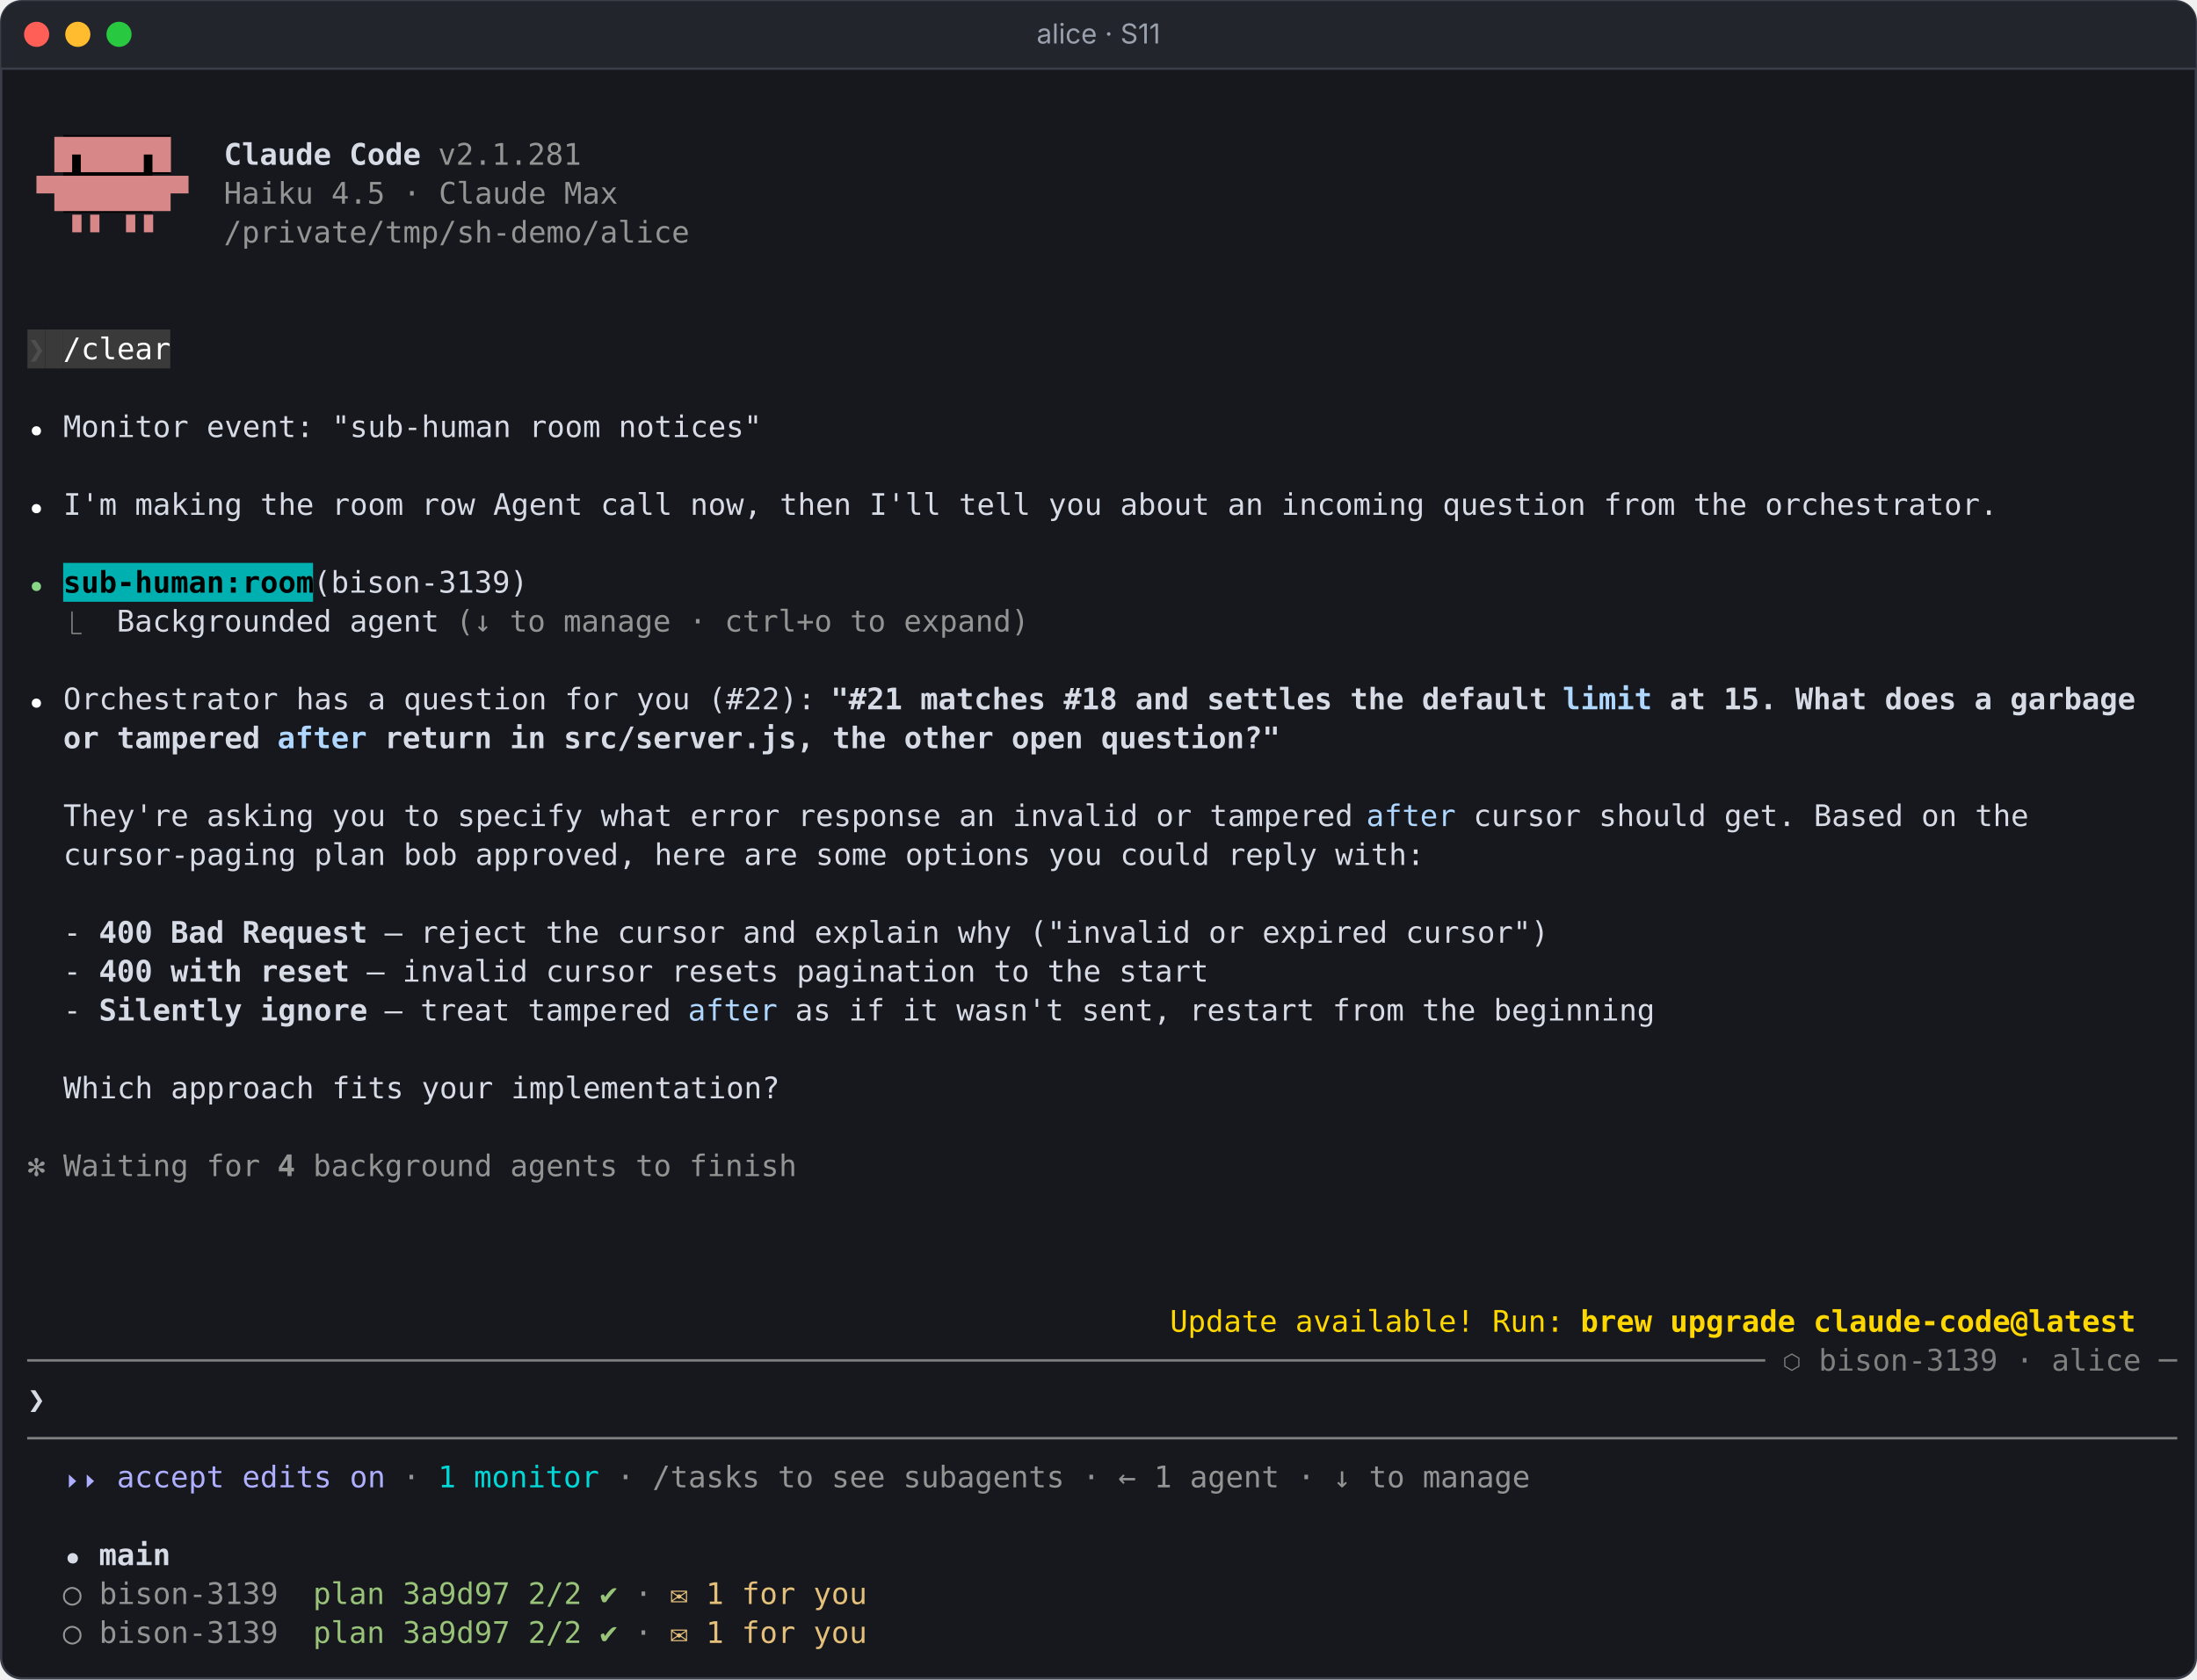
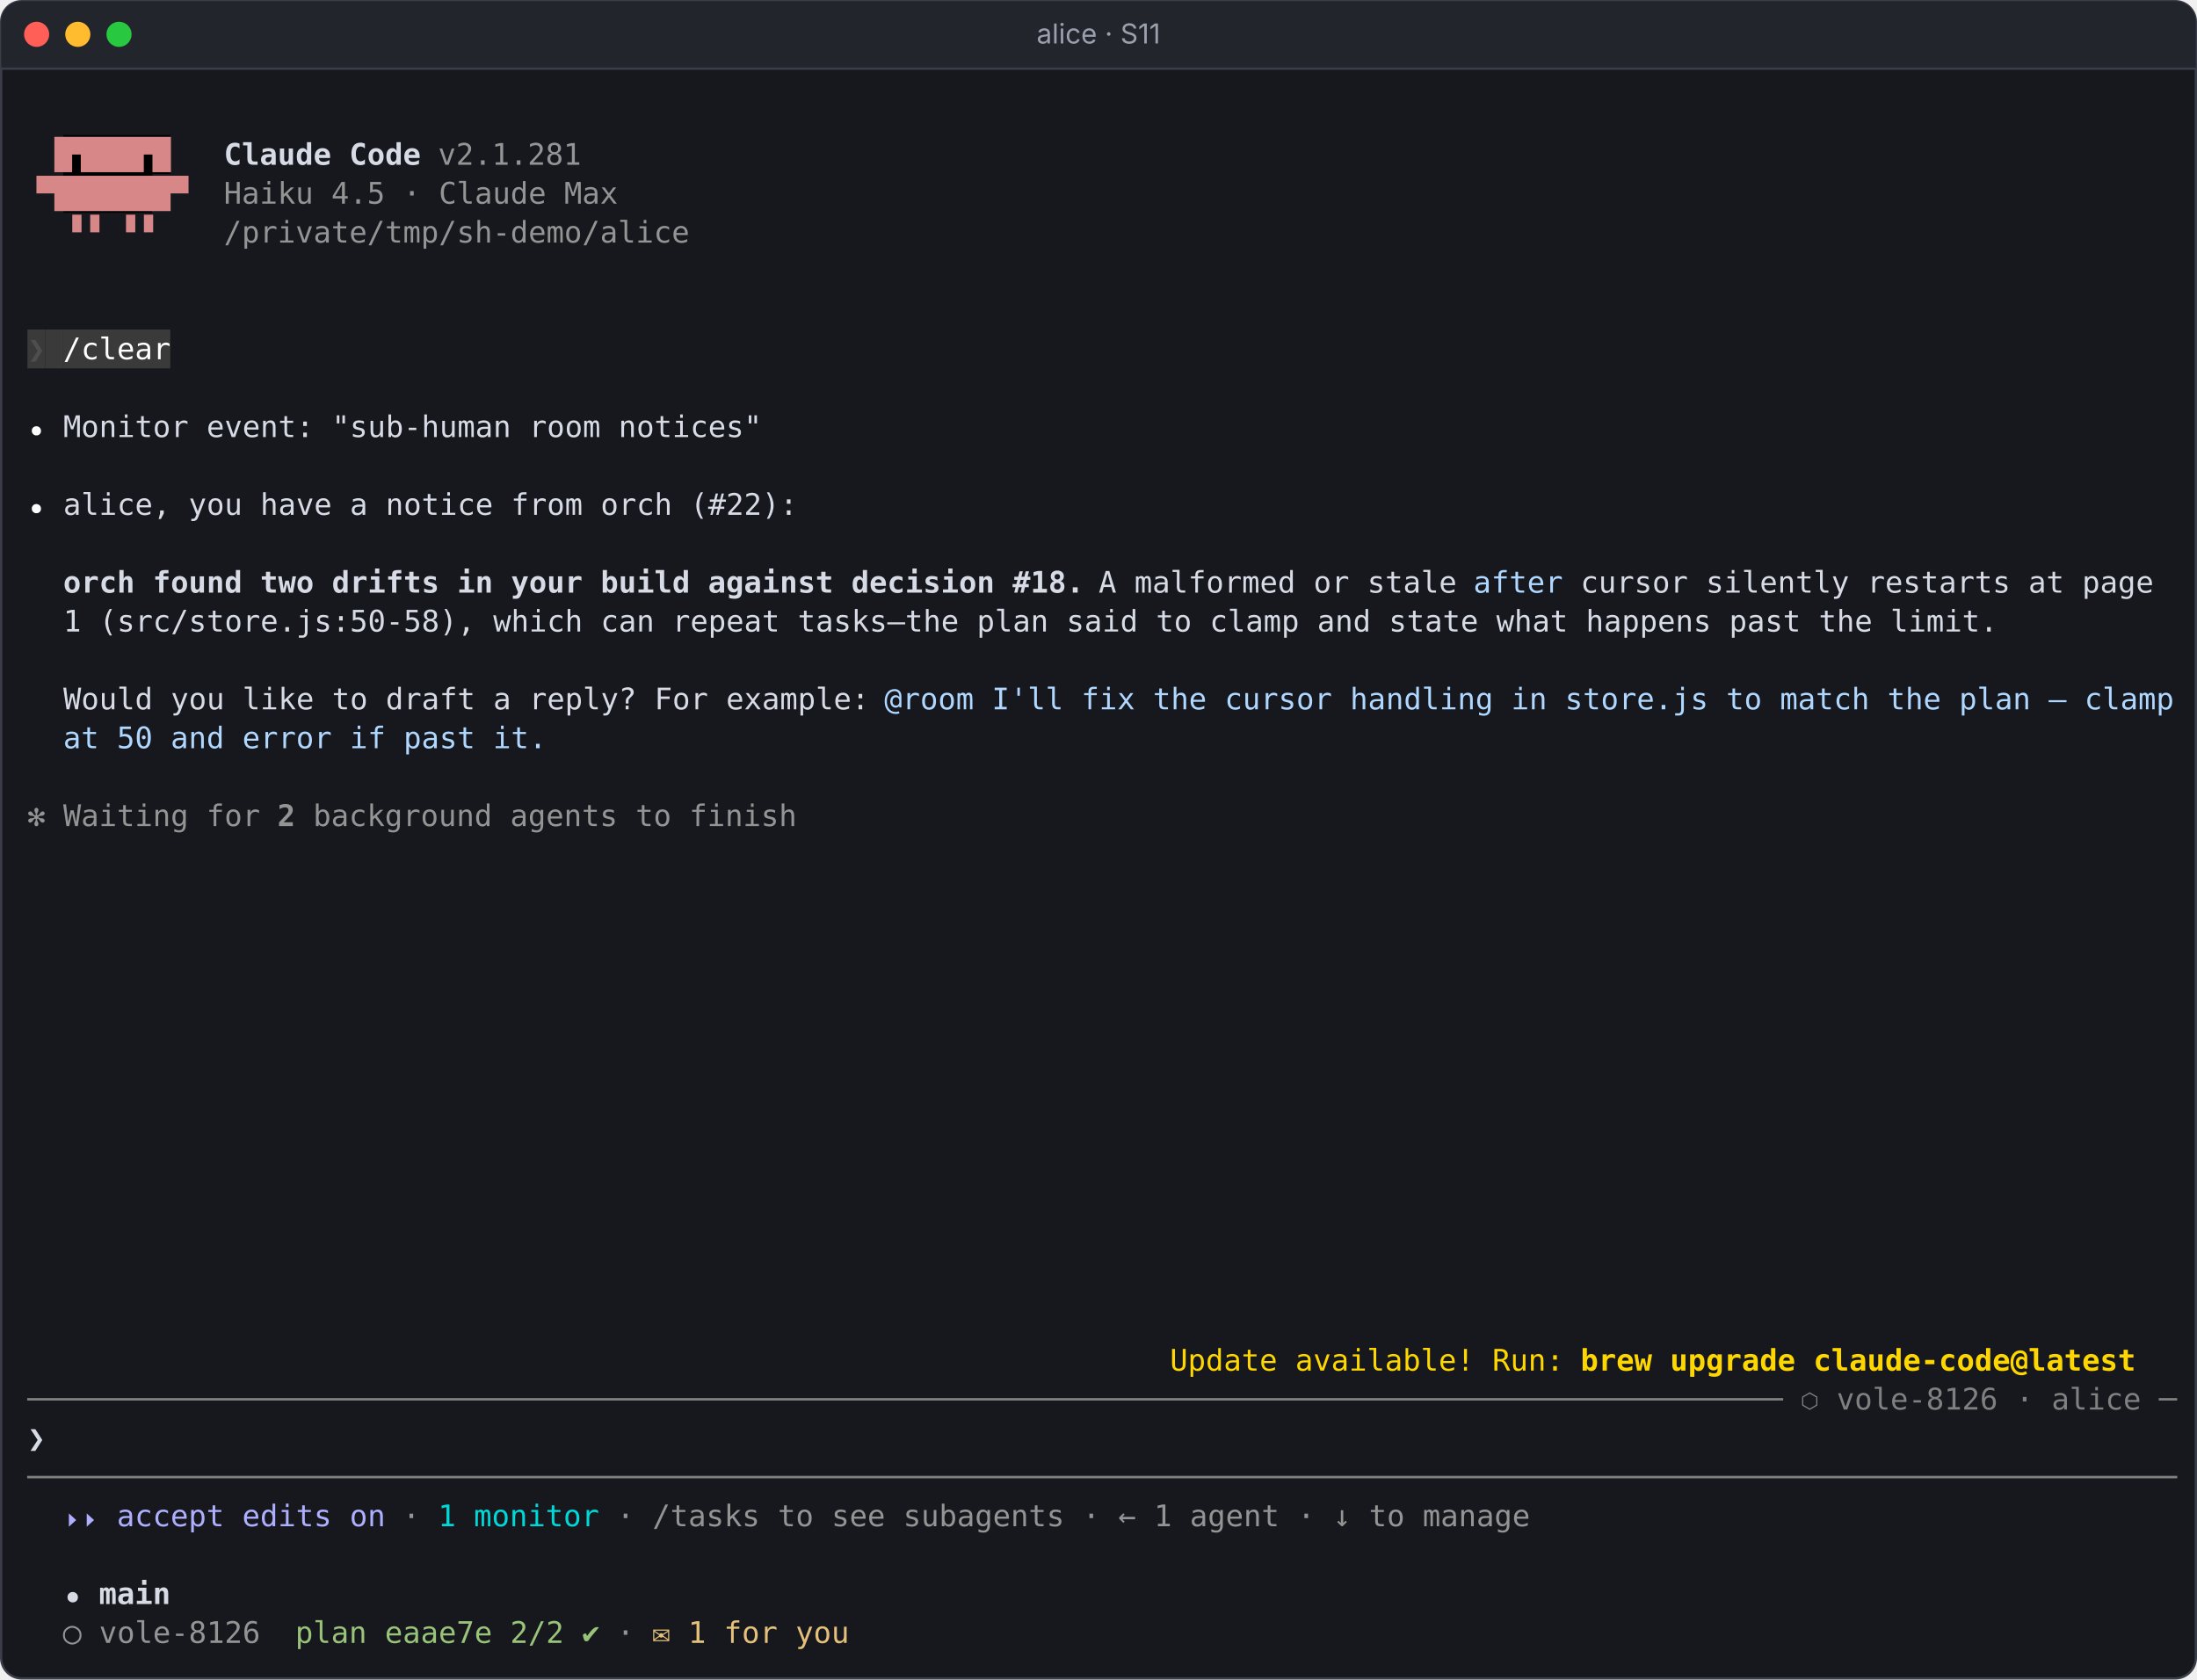
<svg xmlns="http://www.w3.org/2000/svg" viewBox="0 0 960 734" width="960" height="734" role="img" aria-label="alice · S11" font-family="ui-monospace, 'SF Mono', SFMono-Regular, Menlo, Consolas, 'DejaVu Sans Mono', 'Liberation Mono', monospace" font-size="13">
  <rect x="0.5" y="0.5" width="959" height="733" rx="9" fill="#16181d" stroke="#3a3e48" />
  <path d="M0.5 30V9.5a9 9 0 0 1 9-9h941a9 9 0 0 1 9 9V30z" fill="#22252c" />
  <line x1="0.5" y1="30" x2="959.5" y2="30" stroke="#3a3e48" />
  <circle cx="16" cy="15" r="5.5" fill="#ff5f57" />
  <circle cx="34" cy="15" r="5.5" fill="#febc2e" />
  <circle cx="52" cy="15" r="5.5" fill="#28c840" />
  <text x="480" y="19" text-anchor="middle" fill="#9aa1ad" font-size="12" font-family="-apple-system, 'Segoe UI', system-ui, sans-serif">alice · S11</text>
  <g fill="#d6dbe5">
    <rect x="27.6" y="59" width="46.8" height="17" fill="#000000" />
    <rect x="27.6" y="76" width="39" height="17" fill="#000000" />
    <rect x="12" y="144" width="7.8" height="17" fill="#3a3a3a" />
    <rect x="19.8" y="144" width="7.8" height="17" fill="#3a3a3a" />
    <rect x="27.6" y="144" width="46.8" height="17" fill="#3a3a3a" />
-     <rect x="27.6" y="246" width="109.2" height="17" fill="#00afaf" />
    <text x="12" y="72" fill="#d78787" textLength="15.6" lengthAdjust="spacingAndGlyphs" xml:space="preserve"> ▐</text>
    <text x="27.6" y="72" fill="#d78787" textLength="46.8" lengthAdjust="spacingAndGlyphs" xml:space="preserve">▛███▛█</text>
    <text x="97.8" y="72" font-weight="bold" textLength="85.8" lengthAdjust="spacing" xml:space="preserve">Claude Code</text>
    <text x="191.4" y="72" fill="#949494" textLength="62.4" lengthAdjust="spacing" xml:space="preserve">v2.1.281</text>
    <text x="12" y="89" fill="#d78787" textLength="15.6" lengthAdjust="spacingAndGlyphs" xml:space="preserve">▝▜</text>
    <text x="27.6" y="89" fill="#d78787" textLength="39" lengthAdjust="spacingAndGlyphs" xml:space="preserve">█████</text>
    <text x="66.6" y="89" fill="#d78787" textLength="15.6" lengthAdjust="spacingAndGlyphs" xml:space="preserve">█▀</text>
    <text x="97.8" y="89" fill="#949494" textLength="171.6" lengthAdjust="spacingAndGlyphs" xml:space="preserve">Haiku 4.5 · Claude Max</text>
    <text x="12" y="106" fill="#d78787" textLength="70.2" lengthAdjust="spacingAndGlyphs" xml:space="preserve">  ▝▝ ▝▝  </text>
    <text x="97.8" y="106" fill="#949494" textLength="202.8" lengthAdjust="spacing" xml:space="preserve">/private/tmp/sh-demo/alice</text>
    <text x="12" y="157" fill="#4e4e4e" textLength="7.8" lengthAdjust="spacingAndGlyphs" xml:space="preserve">❯</text>
    <text x="27.6" y="157" fill="#ffffff" textLength="46.8" lengthAdjust="spacing" xml:space="preserve">/clear</text>
    <text x="12" y="191" fill="#ffffff" textLength="7.8" lengthAdjust="spacingAndGlyphs" xml:space="preserve">⏺</text>
    <text x="19.8" y="191" textLength="312" lengthAdjust="spacing" xml:space="preserve"> Monitor event: "sub-human room notices"</text>
    <text x="12" y="225" fill="#ffffff" textLength="7.8" lengthAdjust="spacingAndGlyphs" xml:space="preserve">⏺</text>
-     <text x="19.8" y="225" textLength="850.2" lengthAdjust="spacing" xml:space="preserve"> I'm making the room row Agent call now, then I'll tell you about an incoming question from the orchestrator.</text>
-     <text x="12" y="259" fill="#87d787" textLength="7.8" lengthAdjust="spacingAndGlyphs" xml:space="preserve">⏺</text>
-     <text x="27.6" y="259" fill="#000000" font-weight="bold" textLength="109.2" lengthAdjust="spacing" xml:space="preserve">sub-human:room</text>
-     <text x="136.8" y="259" textLength="93.6" lengthAdjust="spacing" xml:space="preserve">(bison-3139)</text>
-     <text x="12" y="276" fill="#949494" textLength="39" lengthAdjust="spacingAndGlyphs" xml:space="preserve">  ⎿  </text>
-     <text x="51" y="276" textLength="140.4" lengthAdjust="spacing" xml:space="preserve">Backgrounded agent</text>
-     <text x="191.4" y="276" fill="#949494" textLength="257.4" lengthAdjust="spacingAndGlyphs" xml:space="preserve"> (↓ to manage · ctrl+o to expand)</text>
-     <text x="12" y="310" fill="#ffffff" textLength="7.8" lengthAdjust="spacingAndGlyphs" xml:space="preserve">⏺</text>
-     <text x="19.8" y="310" textLength="343.2" lengthAdjust="spacing" xml:space="preserve"> Orchestrator has a question for you (#22): </text>
-     <text x="363" y="310" font-weight="bold" textLength="319.8" lengthAdjust="spacing" xml:space="preserve">"#21 matches #18 and settles the default </text>
-     <text x="682.8" y="310" fill="#afd7ff" font-weight="bold" textLength="39" lengthAdjust="spacing" xml:space="preserve">limit</text>
-     <text x="721.8" y="310" font-weight="bold" textLength="218.4" lengthAdjust="spacing" xml:space="preserve"> at 15. What does a garbage </text>
-     <text x="27.6" y="327" font-weight="bold" textLength="93.6" lengthAdjust="spacing" xml:space="preserve">or tampered </text>
-     <text x="121.2" y="327" fill="#afd7ff" font-weight="bold" textLength="39" lengthAdjust="spacing" xml:space="preserve">after</text>
-     <text x="160.2" y="327" font-weight="bold" textLength="397.8" lengthAdjust="spacing" xml:space="preserve"> return in src/server.js, the other open question?"</text>
-     <text x="12" y="361" textLength="585" lengthAdjust="spacing" xml:space="preserve">  They're asking you to specify what error response an invalid or tampered </text>
-     <text x="597" y="361" fill="#afd7ff" textLength="39" lengthAdjust="spacing" xml:space="preserve">after</text>
-     <text x="636" y="361" textLength="249.6" lengthAdjust="spacing" xml:space="preserve"> cursor should get. Based on the</text>
-     <text x="12" y="378" textLength="608.4" lengthAdjust="spacing" xml:space="preserve">  cursor-paging plan bob approved, here are some options you could reply with:</text>
-     <text x="12" y="412" textLength="31.2" lengthAdjust="spacing" xml:space="preserve">  - </text>
-     <text x="43.2" y="412" font-weight="bold" textLength="117" lengthAdjust="spacing" xml:space="preserve">400 Bad Request</text>
-     <text x="160.2" y="412" textLength="514.8" lengthAdjust="spacingAndGlyphs" xml:space="preserve"> — reject the cursor and explain why ("invalid or expired cursor")</text>
-     <text x="12" y="429" textLength="31.2" lengthAdjust="spacing" xml:space="preserve">  - </text>
-     <text x="43.2" y="429" font-weight="bold" textLength="109.2" lengthAdjust="spacing" xml:space="preserve">400 with reset</text>
-     <text x="152.4" y="429" textLength="374.4" lengthAdjust="spacingAndGlyphs" xml:space="preserve"> — invalid cursor resets pagination to the start</text>
-     <text x="12" y="446" textLength="31.2" lengthAdjust="spacing" xml:space="preserve">  - </text>
-     <text x="43.2" y="446" font-weight="bold" textLength="117" lengthAdjust="spacing" xml:space="preserve">Silently ignore</text>
-     <text x="160.2" y="446" textLength="140.4" lengthAdjust="spacingAndGlyphs" xml:space="preserve"> — treat tampered </text>
-     <text x="300.6" y="446" fill="#afd7ff" textLength="39" lengthAdjust="spacing" xml:space="preserve">after</text>
-     <text x="339.6" y="446" textLength="382.2" lengthAdjust="spacing" xml:space="preserve"> as if it wasn't sent, restart from the beginning</text>
-     <text x="12" y="480" textLength="327.6" lengthAdjust="spacing" xml:space="preserve">  Which approach fits your implementation?</text>
-     <text x="12" y="514" fill="#949494" textLength="7.8" lengthAdjust="spacingAndGlyphs" xml:space="preserve">✻</text>
-     <text x="27.6" y="514" fill="#949494" textLength="93.6" lengthAdjust="spacing" xml:space="preserve">Waiting for </text>
-     <text x="121.2" y="514" fill="#949494" font-weight="bold" xml:space="preserve">4</text>
-     <text x="129" y="514" fill="#949494" textLength="218.4" lengthAdjust="spacing" xml:space="preserve"> background agents to finish</text>
-     <text x="511.2" y="582" fill="#ffd700" textLength="179.4" lengthAdjust="spacing" xml:space="preserve">Update available! Run: </text>
-     <text x="690.6" y="582" fill="#ffd700" font-weight="bold" textLength="241.8" lengthAdjust="spacing" xml:space="preserve">brew upgrade claude-code@latest</text>
-     <text x="12" y="599" fill="#808080" textLength="936" lengthAdjust="spacingAndGlyphs" xml:space="preserve">───────────────────────────────────────────────────────────────────────────────────────────────── ⬡ bison-3139 · alice ─</text>
-     <text x="12" y="616" textLength="15.6" lengthAdjust="spacingAndGlyphs" xml:space="preserve">❯ </text>
-     <text x="12" y="633" fill="#808080" textLength="936" lengthAdjust="spacingAndGlyphs" xml:space="preserve">────────────────────────────────────────────────────────────────────────────────────────────────────────────────────────</text>
-     <text x="27.6" y="650" fill="#afafff" textLength="140.4" lengthAdjust="spacingAndGlyphs" xml:space="preserve">⏵⏵ accept edits on</text>
-     <text x="168" y="650" fill="#949494" textLength="23.4" lengthAdjust="spacingAndGlyphs" xml:space="preserve"> · </text>
-     <text x="191.4" y="650" fill="#00d7d7" textLength="70.2" lengthAdjust="spacing" xml:space="preserve">1 monitor</text>
-     <text x="261.6" y="650" fill="#949494" textLength="405.6" lengthAdjust="spacingAndGlyphs" xml:space="preserve"> · /tasks to see subagents · ← 1 agent · ↓ to manage</text>
-     <text x="12" y="684" font-weight="bold" textLength="62.4" lengthAdjust="spacingAndGlyphs" xml:space="preserve">  ⏺ main</text>
-     <text x="12" y="701" fill="#949494" textLength="124.8" lengthAdjust="spacingAndGlyphs" xml:space="preserve">  ◯ bison-3139  </text>
-     <text x="136.8" y="701" fill="#98c379" textLength="132.6" lengthAdjust="spacingAndGlyphs" xml:space="preserve">plan 3a9d97 2/2 ✔</text>
-     <text x="269.4" y="701" fill="#949494" textLength="23.4" lengthAdjust="spacingAndGlyphs" xml:space="preserve"> · </text>
-     <text x="292.8" y="701" fill="#e5c07b" textLength="85.8" lengthAdjust="spacingAndGlyphs" xml:space="preserve">✉ 1 for you</text>
-     <text x="12" y="718" fill="#949494" textLength="124.8" lengthAdjust="spacingAndGlyphs" xml:space="preserve">  ◯ bison-3139  </text>
-     <text x="136.8" y="718" fill="#98c379" textLength="132.6" lengthAdjust="spacingAndGlyphs" xml:space="preserve">plan 3a9d97 2/2 ✔</text>
-     <text x="269.4" y="718" fill="#949494" textLength="23.4" lengthAdjust="spacingAndGlyphs" xml:space="preserve"> · </text>
-     <text x="292.8" y="718" fill="#e5c07b" textLength="85.8" lengthAdjust="spacingAndGlyphs" xml:space="preserve">✉ 1 for you</text>
+     <text x="19.8" y="225" textLength="327.6" lengthAdjust="spacing" xml:space="preserve"> alice, you have a notice from orch (#22):</text>
+     <text x="27.6" y="259" font-weight="bold" textLength="444.6" lengthAdjust="spacing" xml:space="preserve">orch found two drifts in your build against decision #18.</text>
+     <text x="472.2" y="259" textLength="171.6" lengthAdjust="spacing" xml:space="preserve"> A malformed or stale </text>
+     <text x="643.8" y="259" fill="#afd7ff" textLength="39" lengthAdjust="spacing" xml:space="preserve">after</text>
+     <text x="682.8" y="259" textLength="257.4" lengthAdjust="spacing" xml:space="preserve"> cursor silently restarts at page</text>
+     <text x="12" y="276" textLength="858" lengthAdjust="spacingAndGlyphs" xml:space="preserve">  1 (src/store.js:50-58), which can repeat tasks—the plan said to clamp and state what happens past the limit.</text>
+     <text x="12" y="310" textLength="374.4" lengthAdjust="spacing" xml:space="preserve">  Would you like to draft a reply? For example: </text>
+     <text x="386.4" y="310" fill="#afd7ff" textLength="561.6" lengthAdjust="spacingAndGlyphs" xml:space="preserve">@room I'll fix the cursor handling in store.js to match the plan — clamp</text>
+     <text x="27.6" y="327" fill="#afd7ff" textLength="210.6" lengthAdjust="spacing" xml:space="preserve">at 50 and error if past it.</text>
+     <text x="12" y="361" fill="#949494" textLength="7.8" lengthAdjust="spacingAndGlyphs" xml:space="preserve">✻</text>
+     <text x="27.6" y="361" fill="#949494" textLength="93.6" lengthAdjust="spacing" xml:space="preserve">Waiting for </text>
+     <text x="121.2" y="361" fill="#949494" font-weight="bold" xml:space="preserve">2</text>
+     <text x="129" y="361" fill="#949494" textLength="218.4" lengthAdjust="spacing" xml:space="preserve"> background agents to finish</text>
+     <text x="511.2" y="599" fill="#ffd700" textLength="179.4" lengthAdjust="spacing" xml:space="preserve">Update available! Run: </text>
+     <text x="690.6" y="599" fill="#ffd700" font-weight="bold" textLength="241.8" lengthAdjust="spacing" xml:space="preserve">brew upgrade claude-code@latest</text>
+     <text x="12" y="616" fill="#808080" textLength="936" lengthAdjust="spacingAndGlyphs" xml:space="preserve">────────────────────────────────────────────────────────────────────────────────────────────────── ⬡ vole-8126 · alice ─</text>
+     <text x="12" y="633" textLength="15.6" lengthAdjust="spacingAndGlyphs" xml:space="preserve">❯ </text>
+     <text x="12" y="650" fill="#808080" textLength="936" lengthAdjust="spacingAndGlyphs" xml:space="preserve">────────────────────────────────────────────────────────────────────────────────────────────────────────────────────────</text>
+     <text x="27.6" y="667" fill="#afafff" textLength="140.4" lengthAdjust="spacingAndGlyphs" xml:space="preserve">⏵⏵ accept edits on</text>
+     <text x="168" y="667" fill="#949494" textLength="23.4" lengthAdjust="spacingAndGlyphs" xml:space="preserve"> · </text>
+     <text x="191.4" y="667" fill="#00d7d7" textLength="70.2" lengthAdjust="spacing" xml:space="preserve">1 monitor</text>
+     <text x="261.6" y="667" fill="#949494" textLength="405.6" lengthAdjust="spacingAndGlyphs" xml:space="preserve"> · /tasks to see subagents · ← 1 agent · ↓ to manage</text>
+     <text x="12" y="701" font-weight="bold" textLength="62.4" lengthAdjust="spacingAndGlyphs" xml:space="preserve">  ⏺ main</text>
+     <text x="12" y="718" fill="#949494" textLength="117" lengthAdjust="spacingAndGlyphs" xml:space="preserve">  ◯ vole-8126  </text>
+     <text x="129" y="718" fill="#98c379" textLength="132.6" lengthAdjust="spacingAndGlyphs" xml:space="preserve">plan eaae7e 2/2 ✔</text>
+     <text x="261.6" y="718" fill="#949494" textLength="23.4" lengthAdjust="spacingAndGlyphs" xml:space="preserve"> · </text>
+     <text x="285" y="718" fill="#e5c07b" textLength="85.8" lengthAdjust="spacingAndGlyphs" xml:space="preserve">✉ 1 for you</text>
  </g>
</svg>
